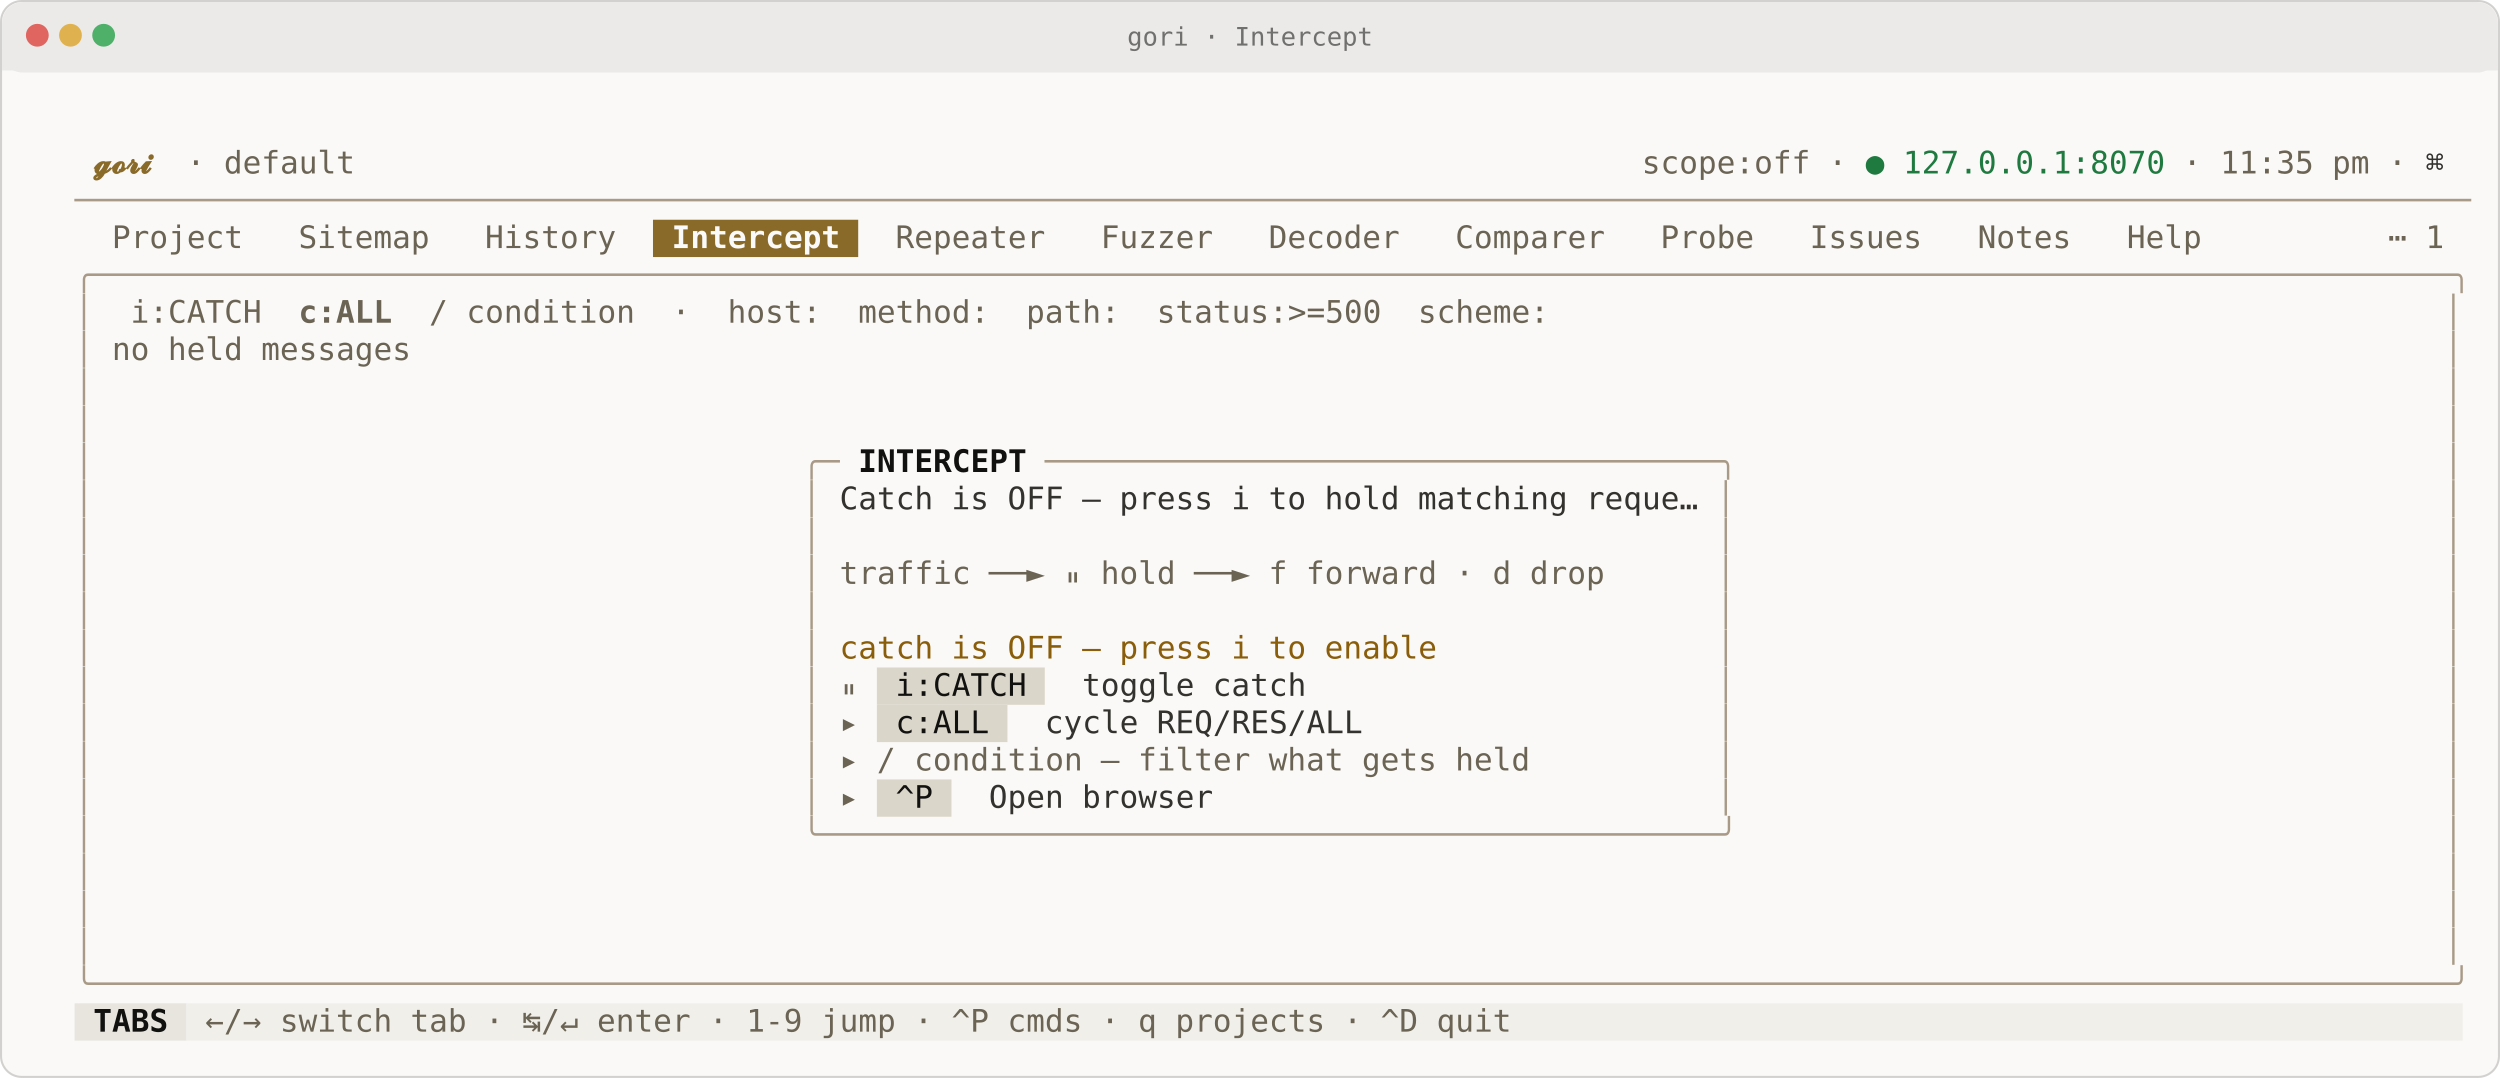
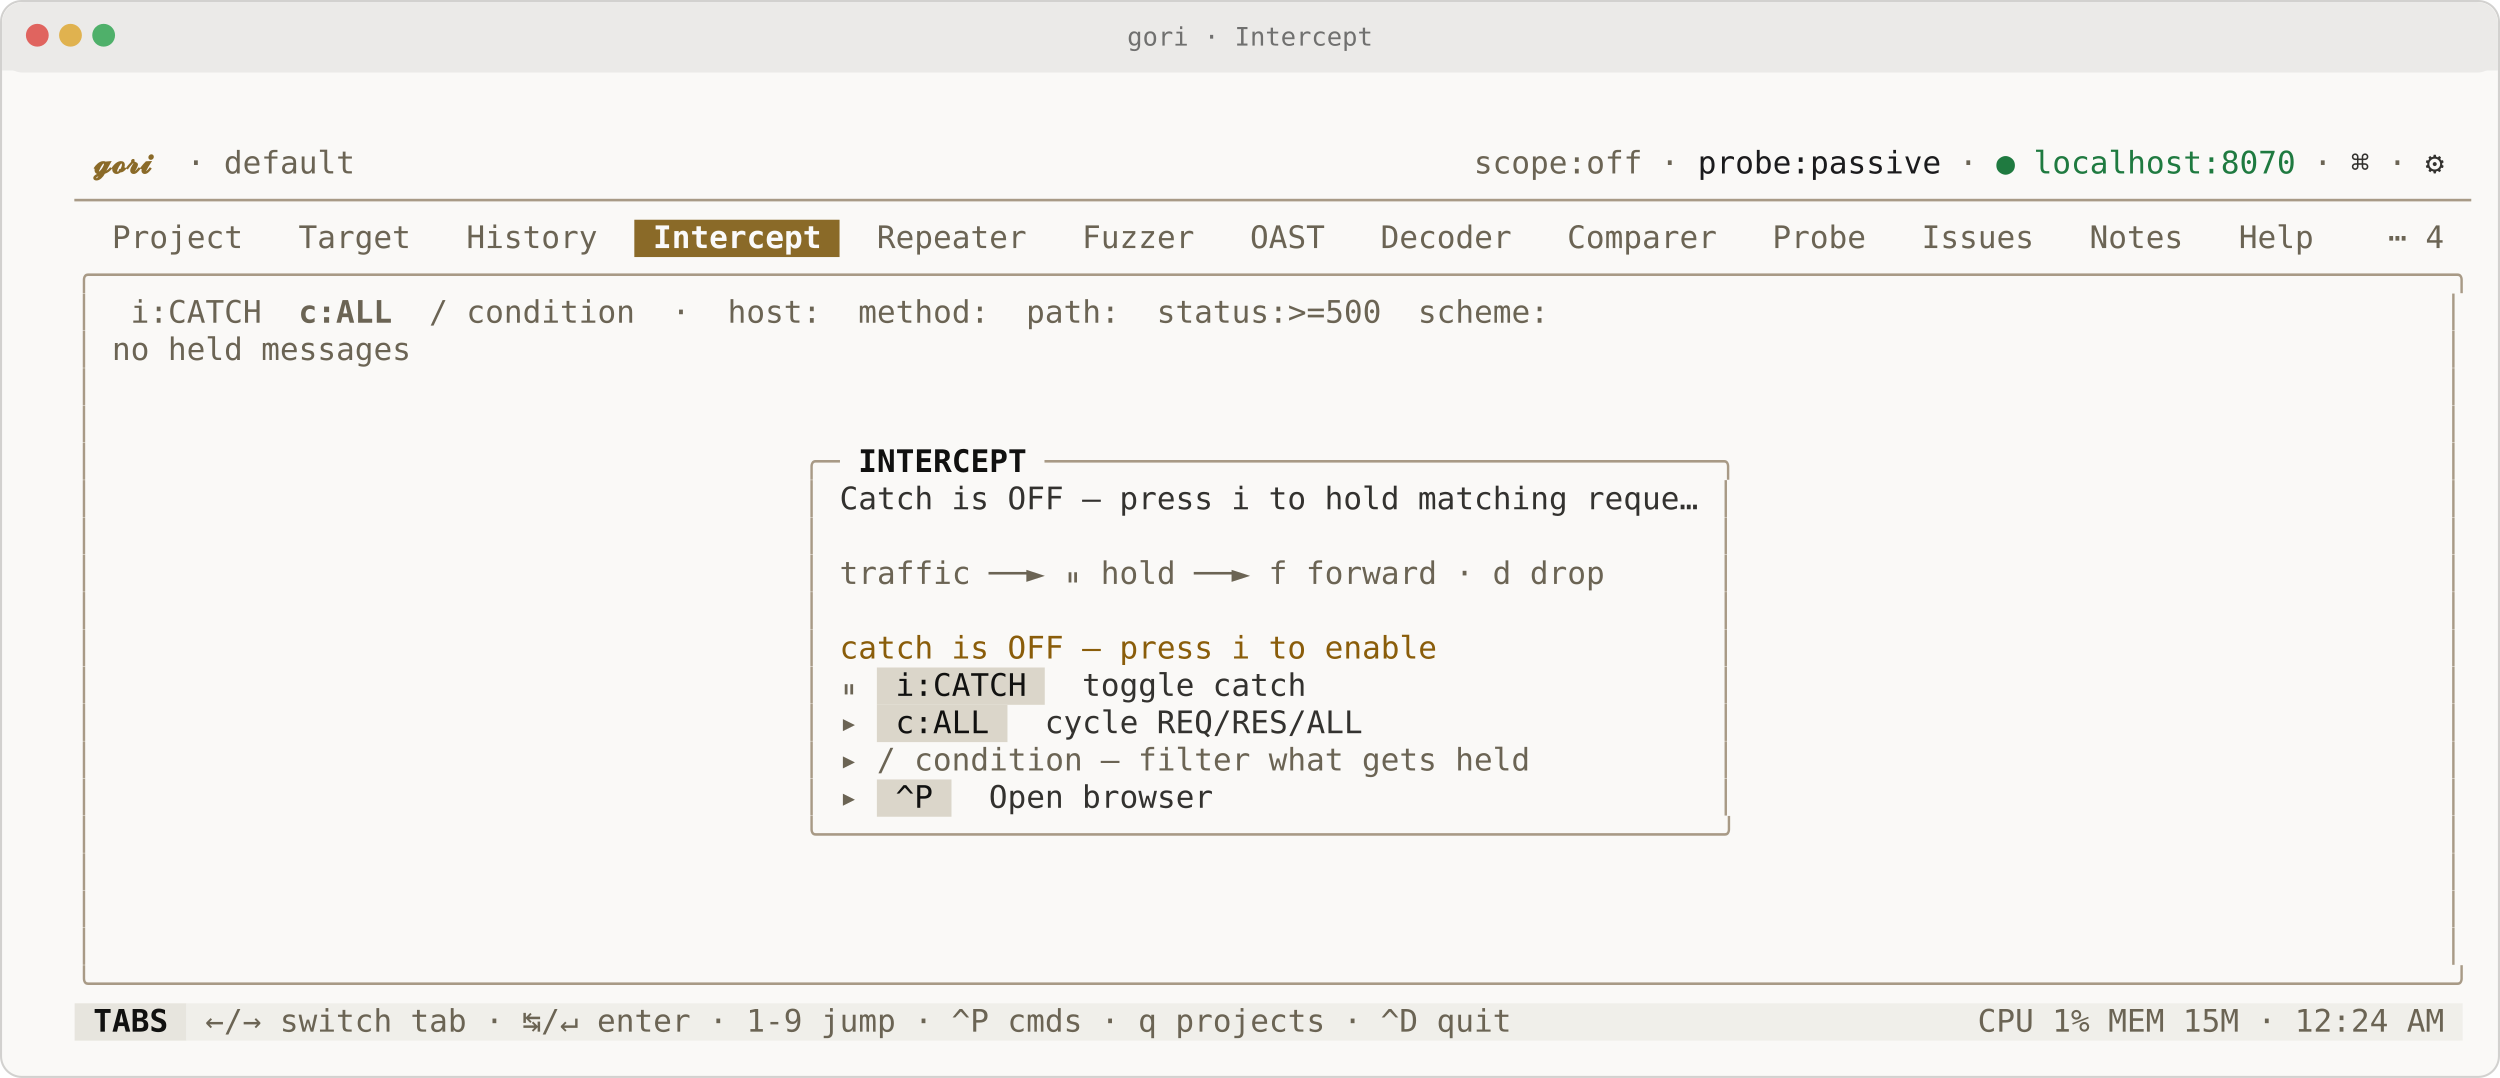
<svg xmlns="http://www.w3.org/2000/svg" width="1206" height="520" viewBox="0 0 1206.0 520.0" font-family="ui-monospace,'SF Mono','JetBrains Mono',Menlo,Consolas,monospace" font-size="15.0px" role="img" aria-label="gori · Intercept">
  <rect x="0.5" y="0.5" width="1205.0" height="519.0" rx="10" ry="10" fill="#faf9f7" stroke="#d2d1cf" stroke-width="1" />
  <rect x="1" y="1" width="1204.0" height="34.0" rx="10" ry="10" fill="#ebeae8" />
  <rect x="1" y="24.0" width="1204.0" height="10" fill="#ebeae8" />
  <circle cx="18.0" cy="17.0" r="5.5" fill="#e0645f" />
  <circle cx="34.0" cy="17.0" r="5.5" fill="#e0b24f" />
  <circle cx="50.0" cy="17.0" r="5.5" fill="#4fb06a" />
  <text x="603.0" y="22.0" text-anchor="middle" fill="#70706f" font-size="12.3px">gori · Intercept</text>
-   <rect x="315.00" y="106.00" width="99.00" height="18.00" fill="#8a6a28" />
+   <rect x="306.00" y="106.00" width="99.00" height="18.00" fill="#8a6a28" />
  <rect x="423.00" y="322.00" width="81.00" height="18.00" fill="#dbd6ca" />
  <rect x="423.00" y="340.00" width="63.00" height="18.00" fill="#dbd6ca" />
  <rect x="423.00" y="376.00" width="36.00" height="18.00" fill="#dbd6ca" />
  <rect x="36.00" y="484.00" width="54.00" height="18.00" fill="#e7e5de" />
  <rect x="90.00" y="484.00" width="1098.00" height="18.00" fill="#f0efea" />
  <text x="45.00" y="83.68" textLength="36.00" lengthAdjust="spacingAndGlyphs" fill="#8a6a28" font-weight="700" xml:space="preserve">𝓰𝓸𝓻𝓲</text>
  <text x="90.00" y="83.68" textLength="9.00" lengthAdjust="spacingAndGlyphs" fill="#6b6454" xml:space="preserve">·</text>
  <text x="108.00" y="83.68" textLength="63.00" lengthAdjust="spacingAndGlyphs" fill="#6b6454" xml:space="preserve">default</text>
-   <text x="792.00" y="83.68" textLength="81.00" lengthAdjust="spacingAndGlyphs" fill="#6b6454" xml:space="preserve">scope:off</text>
-   <text x="882.00" y="83.68" textLength="9.00" lengthAdjust="spacingAndGlyphs" fill="#6b6454" xml:space="preserve">·</text>
-   <text x="900.00" y="83.68" textLength="9.00" lengthAdjust="spacingAndGlyphs" fill="#1f7a40" xml:space="preserve">●</text>
-   <text x="918.00" y="83.68" textLength="126.00" lengthAdjust="spacingAndGlyphs" fill="#1f7a40" xml:space="preserve">127.0.0.1:8070</text>
-   <text x="1053.00" y="83.68" textLength="9.00" lengthAdjust="spacingAndGlyphs" fill="#6b6454" xml:space="preserve">·</text>
-   <text x="1071.00" y="83.68" textLength="45.00" lengthAdjust="spacingAndGlyphs" fill="#6b6454" xml:space="preserve">11:35</text>
-   <text x="1125.00" y="83.68" textLength="18.00" lengthAdjust="spacingAndGlyphs" fill="#6b6454" xml:space="preserve">pm</text>
+   <text x="711.00" y="83.68" textLength="81.00" lengthAdjust="spacingAndGlyphs" fill="#6b6454" xml:space="preserve">scope:off</text>
+   <text x="801.00" y="83.68" textLength="9.00" lengthAdjust="spacingAndGlyphs" fill="#6b6454" xml:space="preserve">·</text>
+   <text x="819.00" y="83.68" textLength="117.00" lengthAdjust="spacingAndGlyphs" fill="#1b1b1d" xml:space="preserve">probe:passive</text>
+   <text x="945.00" y="83.68" textLength="9.00" lengthAdjust="spacingAndGlyphs" fill="#6b6454" xml:space="preserve">·</text>
+   <text x="963.00" y="83.68" textLength="9.00" lengthAdjust="spacingAndGlyphs" fill="#1f7a40" xml:space="preserve">●</text>
+   <text x="981.00" y="83.68" textLength="126.00" lengthAdjust="spacingAndGlyphs" fill="#1f7a40" xml:space="preserve">localhost:8070</text>
+   <text x="1116.00" y="83.68" textLength="9.00" lengthAdjust="spacingAndGlyphs" fill="#6b6454" xml:space="preserve">·</text>
+   <text x="1134.00" y="83.68" textLength="9.00" lengthAdjust="spacingAndGlyphs" fill="#33322f" xml:space="preserve">⌘</text>
  <text x="1152.00" y="83.68" textLength="9.00" lengthAdjust="spacingAndGlyphs" fill="#6b6454" xml:space="preserve">·</text>
-   <text x="1170.00" y="83.68" textLength="9.00" lengthAdjust="spacingAndGlyphs" fill="#33322f" xml:space="preserve">⌘</text>
+   <text x="1170.00" y="83.68" textLength="9.00" lengthAdjust="spacingAndGlyphs" fill="#33322f" xml:space="preserve">⚙</text>
  <text x="36.00" y="101.68" textLength="1152.00" lengthAdjust="spacingAndGlyphs" fill="#a89a86" xml:space="preserve">────────────────────────────────────────────────────────────────────────────────────────────────────────────────────────────────</text>
  <text x="54.00" y="119.68" textLength="63.00" lengthAdjust="spacingAndGlyphs" fill="#6b6454" xml:space="preserve">Project</text>
-   <text x="144.00" y="119.68" textLength="63.00" lengthAdjust="spacingAndGlyphs" fill="#6b6454" xml:space="preserve">Sitemap</text>
-   <text x="234.00" y="119.68" textLength="63.00" lengthAdjust="spacingAndGlyphs" fill="#6b6454" xml:space="preserve">History</text>
-   <text x="324.00" y="119.68" textLength="81.00" lengthAdjust="spacingAndGlyphs" fill="#fafafa" font-weight="700" xml:space="preserve">Intercept</text>
-   <text x="432.00" y="119.68" textLength="72.00" lengthAdjust="spacingAndGlyphs" fill="#6b6454" xml:space="preserve">Repeater</text>
-   <text x="531.00" y="119.68" textLength="54.00" lengthAdjust="spacingAndGlyphs" fill="#6b6454" xml:space="preserve">Fuzzer</text>
-   <text x="612.00" y="119.68" textLength="63.00" lengthAdjust="spacingAndGlyphs" fill="#6b6454" xml:space="preserve">Decoder</text>
-   <text x="702.00" y="119.68" textLength="72.00" lengthAdjust="spacingAndGlyphs" fill="#6b6454" xml:space="preserve">Comparer</text>
-   <text x="801.00" y="119.68" textLength="45.00" lengthAdjust="spacingAndGlyphs" fill="#6b6454" xml:space="preserve">Probe</text>
-   <text x="873.00" y="119.68" textLength="54.00" lengthAdjust="spacingAndGlyphs" fill="#6b6454" xml:space="preserve">Issues</text>
-   <text x="954.00" y="119.68" textLength="45.00" lengthAdjust="spacingAndGlyphs" fill="#6b6454" xml:space="preserve">Notes</text>
-   <text x="1026.00" y="119.68" textLength="36.00" lengthAdjust="spacingAndGlyphs" fill="#6b6454" xml:space="preserve">Help</text>
+   <text x="144.00" y="119.68" textLength="54.00" lengthAdjust="spacingAndGlyphs" fill="#6b6454" xml:space="preserve">Target</text>
+   <text x="225.00" y="119.68" textLength="63.00" lengthAdjust="spacingAndGlyphs" fill="#6b6454" xml:space="preserve">History</text>
+   <text x="315.00" y="119.68" textLength="81.00" lengthAdjust="spacingAndGlyphs" fill="#fafafa" font-weight="700" xml:space="preserve">Intercept</text>
+   <text x="423.00" y="119.68" textLength="72.00" lengthAdjust="spacingAndGlyphs" fill="#6b6454" xml:space="preserve">Repeater</text>
+   <text x="522.00" y="119.68" textLength="54.00" lengthAdjust="spacingAndGlyphs" fill="#6b6454" xml:space="preserve">Fuzzer</text>
+   <text x="603.00" y="119.68" textLength="36.00" lengthAdjust="spacingAndGlyphs" fill="#6b6454" xml:space="preserve">OAST</text>
+   <text x="666.00" y="119.68" textLength="63.00" lengthAdjust="spacingAndGlyphs" fill="#6b6454" xml:space="preserve">Decoder</text>
+   <text x="756.00" y="119.68" textLength="72.00" lengthAdjust="spacingAndGlyphs" fill="#6b6454" xml:space="preserve">Comparer</text>
+   <text x="855.00" y="119.68" textLength="45.00" lengthAdjust="spacingAndGlyphs" fill="#6b6454" xml:space="preserve">Probe</text>
+   <text x="927.00" y="119.68" textLength="54.00" lengthAdjust="spacingAndGlyphs" fill="#6b6454" xml:space="preserve">Issues</text>
+   <text x="1008.00" y="119.68" textLength="45.00" lengthAdjust="spacingAndGlyphs" fill="#6b6454" xml:space="preserve">Notes</text>
+   <text x="1080.00" y="119.68" textLength="36.00" lengthAdjust="spacingAndGlyphs" fill="#6b6454" xml:space="preserve">Help</text>
  <text x="1152.00" y="119.68" textLength="9.00" lengthAdjust="spacingAndGlyphs" fill="#6b6454" xml:space="preserve">⋯</text>
-   <text x="1170.00" y="119.68" textLength="9.00" lengthAdjust="spacingAndGlyphs" fill="#6b6454" xml:space="preserve">1</text>
+   <text x="1170.00" y="119.68" textLength="9.00" lengthAdjust="spacingAndGlyphs" fill="#6b6454" xml:space="preserve">4</text>
  <text x="36.00" y="137.68" textLength="1152.00" lengthAdjust="spacingAndGlyphs" fill="#a89a86" xml:space="preserve">╭──────────────────────────────────────────────────────────────────────────────────────────────────────────────────────────────╮</text>
  <text x="36.00" y="155.68" textLength="9.00" lengthAdjust="spacingAndGlyphs" fill="#a89a86" xml:space="preserve">│</text>
  <text x="63.00" y="155.68" textLength="63.00" lengthAdjust="spacingAndGlyphs" fill="#6b6454" xml:space="preserve">i:CATCH</text>
  <text x="144.00" y="155.68" textLength="45.00" lengthAdjust="spacingAndGlyphs" fill="#6b6454" font-weight="700" xml:space="preserve">c:ALL</text>
  <text x="207.00" y="155.68" textLength="9.00" lengthAdjust="spacingAndGlyphs" fill="#6b6454" xml:space="preserve">/</text>
  <text x="225.00" y="155.68" textLength="81.00" lengthAdjust="spacingAndGlyphs" fill="#6b6454" xml:space="preserve">condition</text>
  <text x="324.00" y="155.68" textLength="9.00" lengthAdjust="spacingAndGlyphs" fill="#6b6454" xml:space="preserve">·</text>
  <text x="351.00" y="155.68" textLength="45.00" lengthAdjust="spacingAndGlyphs" fill="#6b6454" xml:space="preserve">host:</text>
  <text x="414.00" y="155.68" textLength="63.00" lengthAdjust="spacingAndGlyphs" fill="#6b6454" xml:space="preserve">method:</text>
  <text x="495.00" y="155.68" textLength="45.00" lengthAdjust="spacingAndGlyphs" fill="#6b6454" xml:space="preserve">path:</text>
  <text x="558.00" y="155.68" textLength="108.00" lengthAdjust="spacingAndGlyphs" fill="#6b6454" xml:space="preserve">status:&gt;=500</text>
  <text x="684.00" y="155.68" textLength="63.00" lengthAdjust="spacingAndGlyphs" fill="#6b6454" xml:space="preserve">scheme:</text>
  <text x="1179.00" y="155.68" textLength="9.00" lengthAdjust="spacingAndGlyphs" fill="#a89a86" xml:space="preserve">│</text>
  <text x="36.00" y="173.68" textLength="9.00" lengthAdjust="spacingAndGlyphs" fill="#a89a86" xml:space="preserve">│</text>
  <text x="54.00" y="173.68" textLength="18.00" lengthAdjust="spacingAndGlyphs" fill="#6b6454" xml:space="preserve">no</text>
  <text x="81.00" y="173.68" textLength="36.00" lengthAdjust="spacingAndGlyphs" fill="#6b6454" xml:space="preserve">held</text>
  <text x="126.00" y="173.68" textLength="72.00" lengthAdjust="spacingAndGlyphs" fill="#6b6454" xml:space="preserve">messages</text>
  <text x="1179.00" y="173.68" textLength="9.00" lengthAdjust="spacingAndGlyphs" fill="#a89a86" xml:space="preserve">│</text>
  <text x="36.00" y="191.68" textLength="9.00" lengthAdjust="spacingAndGlyphs" fill="#a89a86" xml:space="preserve">│</text>
  <text x="1179.00" y="191.68" textLength="9.00" lengthAdjust="spacingAndGlyphs" fill="#a89a86" xml:space="preserve">│</text>
  <text x="36.00" y="209.68" textLength="9.00" lengthAdjust="spacingAndGlyphs" fill="#a89a86" xml:space="preserve">│</text>
  <text x="1179.00" y="209.68" textLength="9.00" lengthAdjust="spacingAndGlyphs" fill="#a89a86" xml:space="preserve">│</text>
  <text x="36.00" y="227.68" textLength="9.00" lengthAdjust="spacingAndGlyphs" fill="#a89a86" xml:space="preserve">│</text>
  <text x="387.00" y="227.68" textLength="18.00" lengthAdjust="spacingAndGlyphs" fill="#a89a86" xml:space="preserve">╭─</text>
  <text x="414.00" y="227.68" textLength="81.00" lengthAdjust="spacingAndGlyphs" fill="#111110" font-weight="700" xml:space="preserve">INTERCEPT</text>
  <text x="504.00" y="227.68" textLength="333.00" lengthAdjust="spacingAndGlyphs" fill="#a89a86" xml:space="preserve">────────────────────────────────────╮</text>
  <text x="1179.00" y="227.68" textLength="9.00" lengthAdjust="spacingAndGlyphs" fill="#a89a86" xml:space="preserve">│</text>
  <text x="36.00" y="245.68" textLength="9.00" lengthAdjust="spacingAndGlyphs" fill="#a89a86" xml:space="preserve">│</text>
  <text x="387.00" y="245.68" textLength="9.00" lengthAdjust="spacingAndGlyphs" fill="#a89a86" xml:space="preserve">│</text>
  <text x="405.00" y="245.68" textLength="45.00" lengthAdjust="spacingAndGlyphs" fill="#33322f" xml:space="preserve">Catch</text>
  <text x="459.00" y="245.68" textLength="18.00" lengthAdjust="spacingAndGlyphs" fill="#33322f" xml:space="preserve">is</text>
  <text x="486.00" y="245.68" textLength="27.00" lengthAdjust="spacingAndGlyphs" fill="#33322f" xml:space="preserve">OFF</text>
  <text x="522.00" y="245.68" textLength="9.00" lengthAdjust="spacingAndGlyphs" fill="#33322f" xml:space="preserve">—</text>
  <text x="540.00" y="245.68" textLength="45.00" lengthAdjust="spacingAndGlyphs" fill="#33322f" xml:space="preserve">press</text>
  <text x="594.00" y="245.68" textLength="9.00" lengthAdjust="spacingAndGlyphs" fill="#33322f" xml:space="preserve">i</text>
  <text x="612.00" y="245.68" textLength="18.00" lengthAdjust="spacingAndGlyphs" fill="#33322f" xml:space="preserve">to</text>
  <text x="639.00" y="245.68" textLength="36.00" lengthAdjust="spacingAndGlyphs" fill="#33322f" xml:space="preserve">hold</text>
  <text x="684.00" y="245.68" textLength="72.00" lengthAdjust="spacingAndGlyphs" fill="#33322f" xml:space="preserve">matching</text>
  <text x="765.00" y="245.68" textLength="54.00" lengthAdjust="spacingAndGlyphs" fill="#33322f" xml:space="preserve">reque…</text>
  <text x="828.00" y="245.68" textLength="9.00" lengthAdjust="spacingAndGlyphs" fill="#a89a86" xml:space="preserve">│</text>
  <text x="1179.00" y="245.68" textLength="9.00" lengthAdjust="spacingAndGlyphs" fill="#a89a86" xml:space="preserve">│</text>
  <text x="36.00" y="263.68" textLength="9.00" lengthAdjust="spacingAndGlyphs" fill="#a89a86" xml:space="preserve">│</text>
  <text x="387.00" y="263.68" textLength="9.00" lengthAdjust="spacingAndGlyphs" fill="#a89a86" xml:space="preserve">│</text>
  <text x="828.00" y="263.68" textLength="9.00" lengthAdjust="spacingAndGlyphs" fill="#a89a86" xml:space="preserve">│</text>
  <text x="1179.00" y="263.68" textLength="9.00" lengthAdjust="spacingAndGlyphs" fill="#a89a86" xml:space="preserve">│</text>
  <text x="36.00" y="281.68" textLength="9.00" lengthAdjust="spacingAndGlyphs" fill="#a89a86" xml:space="preserve">│</text>
  <text x="387.00" y="281.68" textLength="9.00" lengthAdjust="spacingAndGlyphs" fill="#a89a86" xml:space="preserve">│</text>
  <text x="405.00" y="281.68" textLength="63.00" lengthAdjust="spacingAndGlyphs" fill="#6b6454" xml:space="preserve">traffic</text>
  <text x="477.00" y="281.68" textLength="27.00" lengthAdjust="spacingAndGlyphs" fill="#6b6454" xml:space="preserve">──►</text>
  <text x="513.00" y="281.68" textLength="9.00" lengthAdjust="spacingAndGlyphs" fill="#6b6454" xml:space="preserve">⏸</text>
  <text x="531.00" y="281.68" textLength="36.00" lengthAdjust="spacingAndGlyphs" fill="#6b6454" xml:space="preserve">hold</text>
  <text x="576.00" y="281.68" textLength="27.00" lengthAdjust="spacingAndGlyphs" fill="#6b6454" xml:space="preserve">──►</text>
  <text x="612.00" y="281.68" textLength="9.00" lengthAdjust="spacingAndGlyphs" fill="#6b6454" xml:space="preserve">f</text>
  <text x="630.00" y="281.68" textLength="63.00" lengthAdjust="spacingAndGlyphs" fill="#6b6454" xml:space="preserve">forward</text>
  <text x="702.00" y="281.68" textLength="9.00" lengthAdjust="spacingAndGlyphs" fill="#6b6454" xml:space="preserve">·</text>
  <text x="720.00" y="281.68" textLength="9.00" lengthAdjust="spacingAndGlyphs" fill="#6b6454" xml:space="preserve">d</text>
  <text x="738.00" y="281.68" textLength="36.00" lengthAdjust="spacingAndGlyphs" fill="#6b6454" xml:space="preserve">drop</text>
  <text x="828.00" y="281.68" textLength="9.00" lengthAdjust="spacingAndGlyphs" fill="#a89a86" xml:space="preserve">│</text>
  <text x="1179.00" y="281.68" textLength="9.00" lengthAdjust="spacingAndGlyphs" fill="#a89a86" xml:space="preserve">│</text>
  <text x="36.00" y="299.68" textLength="9.00" lengthAdjust="spacingAndGlyphs" fill="#a89a86" xml:space="preserve">│</text>
  <text x="387.00" y="299.68" textLength="9.00" lengthAdjust="spacingAndGlyphs" fill="#a89a86" xml:space="preserve">│</text>
  <text x="828.00" y="299.68" textLength="9.00" lengthAdjust="spacingAndGlyphs" fill="#a89a86" xml:space="preserve">│</text>
  <text x="1179.00" y="299.68" textLength="9.00" lengthAdjust="spacingAndGlyphs" fill="#a89a86" xml:space="preserve">│</text>
  <text x="36.00" y="317.68" textLength="9.00" lengthAdjust="spacingAndGlyphs" fill="#a89a86" xml:space="preserve">│</text>
  <text x="387.00" y="317.68" textLength="9.00" lengthAdjust="spacingAndGlyphs" fill="#a89a86" xml:space="preserve">│</text>
  <text x="405.00" y="317.68" textLength="45.00" lengthAdjust="spacingAndGlyphs" fill="#8a5d0a" xml:space="preserve">catch</text>
  <text x="459.00" y="317.68" textLength="18.00" lengthAdjust="spacingAndGlyphs" fill="#8a5d0a" xml:space="preserve">is</text>
  <text x="486.00" y="317.68" textLength="27.00" lengthAdjust="spacingAndGlyphs" fill="#8a5d0a" xml:space="preserve">OFF</text>
  <text x="522.00" y="317.68" textLength="9.00" lengthAdjust="spacingAndGlyphs" fill="#8a5d0a" xml:space="preserve">—</text>
  <text x="540.00" y="317.68" textLength="45.00" lengthAdjust="spacingAndGlyphs" fill="#8a5d0a" xml:space="preserve">press</text>
  <text x="594.00" y="317.68" textLength="9.00" lengthAdjust="spacingAndGlyphs" fill="#8a5d0a" xml:space="preserve">i</text>
  <text x="612.00" y="317.68" textLength="18.00" lengthAdjust="spacingAndGlyphs" fill="#8a5d0a" xml:space="preserve">to</text>
  <text x="639.00" y="317.68" textLength="54.00" lengthAdjust="spacingAndGlyphs" fill="#8a5d0a" xml:space="preserve">enable</text>
  <text x="828.00" y="317.68" textLength="9.00" lengthAdjust="spacingAndGlyphs" fill="#a89a86" xml:space="preserve">│</text>
  <text x="1179.00" y="317.68" textLength="9.00" lengthAdjust="spacingAndGlyphs" fill="#a89a86" xml:space="preserve">│</text>
  <text x="36.00" y="335.68" textLength="9.00" lengthAdjust="spacingAndGlyphs" fill="#a89a86" xml:space="preserve">│</text>
  <text x="387.00" y="335.68" textLength="9.00" lengthAdjust="spacingAndGlyphs" fill="#a89a86" xml:space="preserve">│</text>
  <text x="405.00" y="335.68" textLength="9.00" lengthAdjust="spacingAndGlyphs" fill="#6b6454" xml:space="preserve">⏸</text>
  <text x="432.00" y="335.68" textLength="63.00" lengthAdjust="spacingAndGlyphs" fill="#111110" xml:space="preserve">i:CATCH</text>
  <text x="522.00" y="335.68" textLength="54.00" lengthAdjust="spacingAndGlyphs" fill="#33322f" xml:space="preserve">toggle</text>
  <text x="585.00" y="335.68" textLength="45.00" lengthAdjust="spacingAndGlyphs" fill="#33322f" xml:space="preserve">catch</text>
  <text x="828.00" y="335.68" textLength="9.00" lengthAdjust="spacingAndGlyphs" fill="#a89a86" xml:space="preserve">│</text>
  <text x="1179.00" y="335.68" textLength="9.00" lengthAdjust="spacingAndGlyphs" fill="#a89a86" xml:space="preserve">│</text>
  <text x="36.00" y="353.68" textLength="9.00" lengthAdjust="spacingAndGlyphs" fill="#a89a86" xml:space="preserve">│</text>
  <text x="387.00" y="353.68" textLength="9.00" lengthAdjust="spacingAndGlyphs" fill="#a89a86" xml:space="preserve">│</text>
  <text x="405.00" y="353.68" textLength="9.00" lengthAdjust="spacingAndGlyphs" fill="#6b6454" xml:space="preserve">▸</text>
  <text x="432.00" y="353.68" textLength="45.00" lengthAdjust="spacingAndGlyphs" fill="#111110" xml:space="preserve">c:ALL</text>
  <text x="504.00" y="353.68" textLength="45.00" lengthAdjust="spacingAndGlyphs" fill="#33322f" xml:space="preserve">cycle</text>
  <text x="558.00" y="353.68" textLength="99.00" lengthAdjust="spacingAndGlyphs" fill="#33322f" xml:space="preserve">REQ/RES/ALL</text>
  <text x="828.00" y="353.68" textLength="9.00" lengthAdjust="spacingAndGlyphs" fill="#a89a86" xml:space="preserve">│</text>
  <text x="1179.00" y="353.68" textLength="9.00" lengthAdjust="spacingAndGlyphs" fill="#a89a86" xml:space="preserve">│</text>
  <text x="36.00" y="371.68" textLength="9.00" lengthAdjust="spacingAndGlyphs" fill="#a89a86" xml:space="preserve">│</text>
  <text x="387.00" y="371.68" textLength="9.00" lengthAdjust="spacingAndGlyphs" fill="#a89a86" xml:space="preserve">│</text>
  <text x="405.00" y="371.68" textLength="9.00" lengthAdjust="spacingAndGlyphs" fill="#6b6454" xml:space="preserve">▸</text>
  <text x="423.00" y="371.68" textLength="9.00" lengthAdjust="spacingAndGlyphs" fill="#6b6454" xml:space="preserve">/</text>
  <text x="441.00" y="371.68" textLength="81.00" lengthAdjust="spacingAndGlyphs" fill="#6b6454" xml:space="preserve">condition</text>
  <text x="531.00" y="371.68" textLength="9.00" lengthAdjust="spacingAndGlyphs" fill="#6b6454" xml:space="preserve">—</text>
  <text x="549.00" y="371.68" textLength="54.00" lengthAdjust="spacingAndGlyphs" fill="#6b6454" xml:space="preserve">filter</text>
  <text x="612.00" y="371.68" textLength="36.00" lengthAdjust="spacingAndGlyphs" fill="#6b6454" xml:space="preserve">what</text>
  <text x="657.00" y="371.68" textLength="36.00" lengthAdjust="spacingAndGlyphs" fill="#6b6454" xml:space="preserve">gets</text>
  <text x="702.00" y="371.68" textLength="36.00" lengthAdjust="spacingAndGlyphs" fill="#6b6454" xml:space="preserve">held</text>
  <text x="828.00" y="371.68" textLength="9.00" lengthAdjust="spacingAndGlyphs" fill="#a89a86" xml:space="preserve">│</text>
  <text x="1179.00" y="371.68" textLength="9.00" lengthAdjust="spacingAndGlyphs" fill="#a89a86" xml:space="preserve">│</text>
  <text x="36.00" y="389.68" textLength="9.00" lengthAdjust="spacingAndGlyphs" fill="#a89a86" xml:space="preserve">│</text>
  <text x="387.00" y="389.68" textLength="9.00" lengthAdjust="spacingAndGlyphs" fill="#a89a86" xml:space="preserve">│</text>
  <text x="405.00" y="389.68" textLength="9.00" lengthAdjust="spacingAndGlyphs" fill="#6b6454" xml:space="preserve">▸</text>
  <text x="432.00" y="389.68" textLength="18.00" lengthAdjust="spacingAndGlyphs" fill="#111110" xml:space="preserve">^P</text>
  <text x="477.00" y="389.68" textLength="36.00" lengthAdjust="spacingAndGlyphs" fill="#33322f" xml:space="preserve">Open</text>
  <text x="522.00" y="389.68" textLength="63.00" lengthAdjust="spacingAndGlyphs" fill="#33322f" xml:space="preserve">browser</text>
  <text x="828.00" y="389.68" textLength="9.00" lengthAdjust="spacingAndGlyphs" fill="#a89a86" xml:space="preserve">│</text>
  <text x="1179.00" y="389.68" textLength="9.00" lengthAdjust="spacingAndGlyphs" fill="#a89a86" xml:space="preserve">│</text>
  <text x="36.00" y="407.68" textLength="9.00" lengthAdjust="spacingAndGlyphs" fill="#a89a86" xml:space="preserve">│</text>
  <text x="387.00" y="407.68" textLength="450.00" lengthAdjust="spacingAndGlyphs" fill="#a89a86" xml:space="preserve">╰────────────────────────────────────────────────╯</text>
  <text x="1179.00" y="407.68" textLength="9.00" lengthAdjust="spacingAndGlyphs" fill="#a89a86" xml:space="preserve">│</text>
  <text x="36.00" y="425.68" textLength="9.00" lengthAdjust="spacingAndGlyphs" fill="#a89a86" xml:space="preserve">│</text>
  <text x="1179.00" y="425.68" textLength="9.00" lengthAdjust="spacingAndGlyphs" fill="#a89a86" xml:space="preserve">│</text>
  <text x="36.00" y="443.68" textLength="9.00" lengthAdjust="spacingAndGlyphs" fill="#a89a86" xml:space="preserve">│</text>
  <text x="1179.00" y="443.68" textLength="9.00" lengthAdjust="spacingAndGlyphs" fill="#a89a86" xml:space="preserve">│</text>
  <text x="36.00" y="461.68" textLength="9.00" lengthAdjust="spacingAndGlyphs" fill="#a89a86" xml:space="preserve">│</text>
  <text x="1179.00" y="461.68" textLength="9.00" lengthAdjust="spacingAndGlyphs" fill="#a89a86" xml:space="preserve">│</text>
  <text x="36.00" y="479.68" textLength="1152.00" lengthAdjust="spacingAndGlyphs" fill="#a89a86" xml:space="preserve">╰──────────────────────────────────────────────────────────────────────────────────────────────────────────────────────────────╯</text>
  <text x="45.00" y="497.68" textLength="36.00" lengthAdjust="spacingAndGlyphs" fill="#111110" font-weight="700" xml:space="preserve">TABS</text>
  <text x="99.00" y="497.68" textLength="27.00" lengthAdjust="spacingAndGlyphs" fill="#6b6454" xml:space="preserve">←/→</text>
  <text x="135.00" y="497.68" textLength="54.00" lengthAdjust="spacingAndGlyphs" fill="#6b6454" xml:space="preserve">switch</text>
  <text x="198.00" y="497.68" textLength="27.00" lengthAdjust="spacingAndGlyphs" fill="#6b6454" xml:space="preserve">tab</text>
  <text x="234.00" y="497.68" textLength="9.00" lengthAdjust="spacingAndGlyphs" fill="#6b6454" xml:space="preserve">·</text>
  <text x="252.00" y="497.68" textLength="27.00" lengthAdjust="spacingAndGlyphs" fill="#6b6454" xml:space="preserve">↹/↵</text>
  <text x="288.00" y="497.68" textLength="45.00" lengthAdjust="spacingAndGlyphs" fill="#6b6454" xml:space="preserve">enter</text>
  <text x="342.00" y="497.68" textLength="9.00" lengthAdjust="spacingAndGlyphs" fill="#6b6454" xml:space="preserve">·</text>
  <text x="360.00" y="497.68" textLength="27.00" lengthAdjust="spacingAndGlyphs" fill="#6b6454" xml:space="preserve">1-9</text>
  <text x="396.00" y="497.68" textLength="36.00" lengthAdjust="spacingAndGlyphs" fill="#6b6454" xml:space="preserve">jump</text>
  <text x="441.00" y="497.68" textLength="9.00" lengthAdjust="spacingAndGlyphs" fill="#6b6454" xml:space="preserve">·</text>
  <text x="459.00" y="497.68" textLength="18.00" lengthAdjust="spacingAndGlyphs" fill="#6b6454" xml:space="preserve">^P</text>
  <text x="486.00" y="497.68" textLength="36.00" lengthAdjust="spacingAndGlyphs" fill="#6b6454" xml:space="preserve">cmds</text>
  <text x="531.00" y="497.68" textLength="9.00" lengthAdjust="spacingAndGlyphs" fill="#6b6454" xml:space="preserve">·</text>
  <text x="549.00" y="497.68" textLength="9.00" lengthAdjust="spacingAndGlyphs" fill="#6b6454" xml:space="preserve">q</text>
  <text x="567.00" y="497.68" textLength="72.00" lengthAdjust="spacingAndGlyphs" fill="#6b6454" xml:space="preserve">projects</text>
  <text x="648.00" y="497.68" textLength="9.00" lengthAdjust="spacingAndGlyphs" fill="#6b6454" xml:space="preserve">·</text>
  <text x="666.00" y="497.68" textLength="18.00" lengthAdjust="spacingAndGlyphs" fill="#6b6454" xml:space="preserve">^D</text>
  <text x="693.00" y="497.68" textLength="36.00" lengthAdjust="spacingAndGlyphs" fill="#6b6454" xml:space="preserve">quit</text>
+   <text x="954.00" y="497.68" textLength="27.00" lengthAdjust="spacingAndGlyphs" fill="#6b6454" xml:space="preserve">CPU</text>
+   <text x="990.00" y="497.68" textLength="18.00" lengthAdjust="spacingAndGlyphs" fill="#6b6454" xml:space="preserve">1%</text>
+   <text x="1017.00" y="497.68" textLength="27.00" lengthAdjust="spacingAndGlyphs" fill="#6b6454" xml:space="preserve">MEM</text>
+   <text x="1053.00" y="497.68" textLength="27.00" lengthAdjust="spacingAndGlyphs" fill="#6b6454" xml:space="preserve">15M</text>
+   <text x="1089.00" y="497.68" textLength="9.00" lengthAdjust="spacingAndGlyphs" fill="#6b6454" xml:space="preserve">·</text>
+   <text x="1107.00" y="497.68" textLength="45.00" lengthAdjust="spacingAndGlyphs" fill="#6b6454" xml:space="preserve">12:24</text>
+   <text x="1161.00" y="497.68" textLength="18.00" lengthAdjust="spacingAndGlyphs" fill="#6b6454" xml:space="preserve">AM</text>
</svg>
